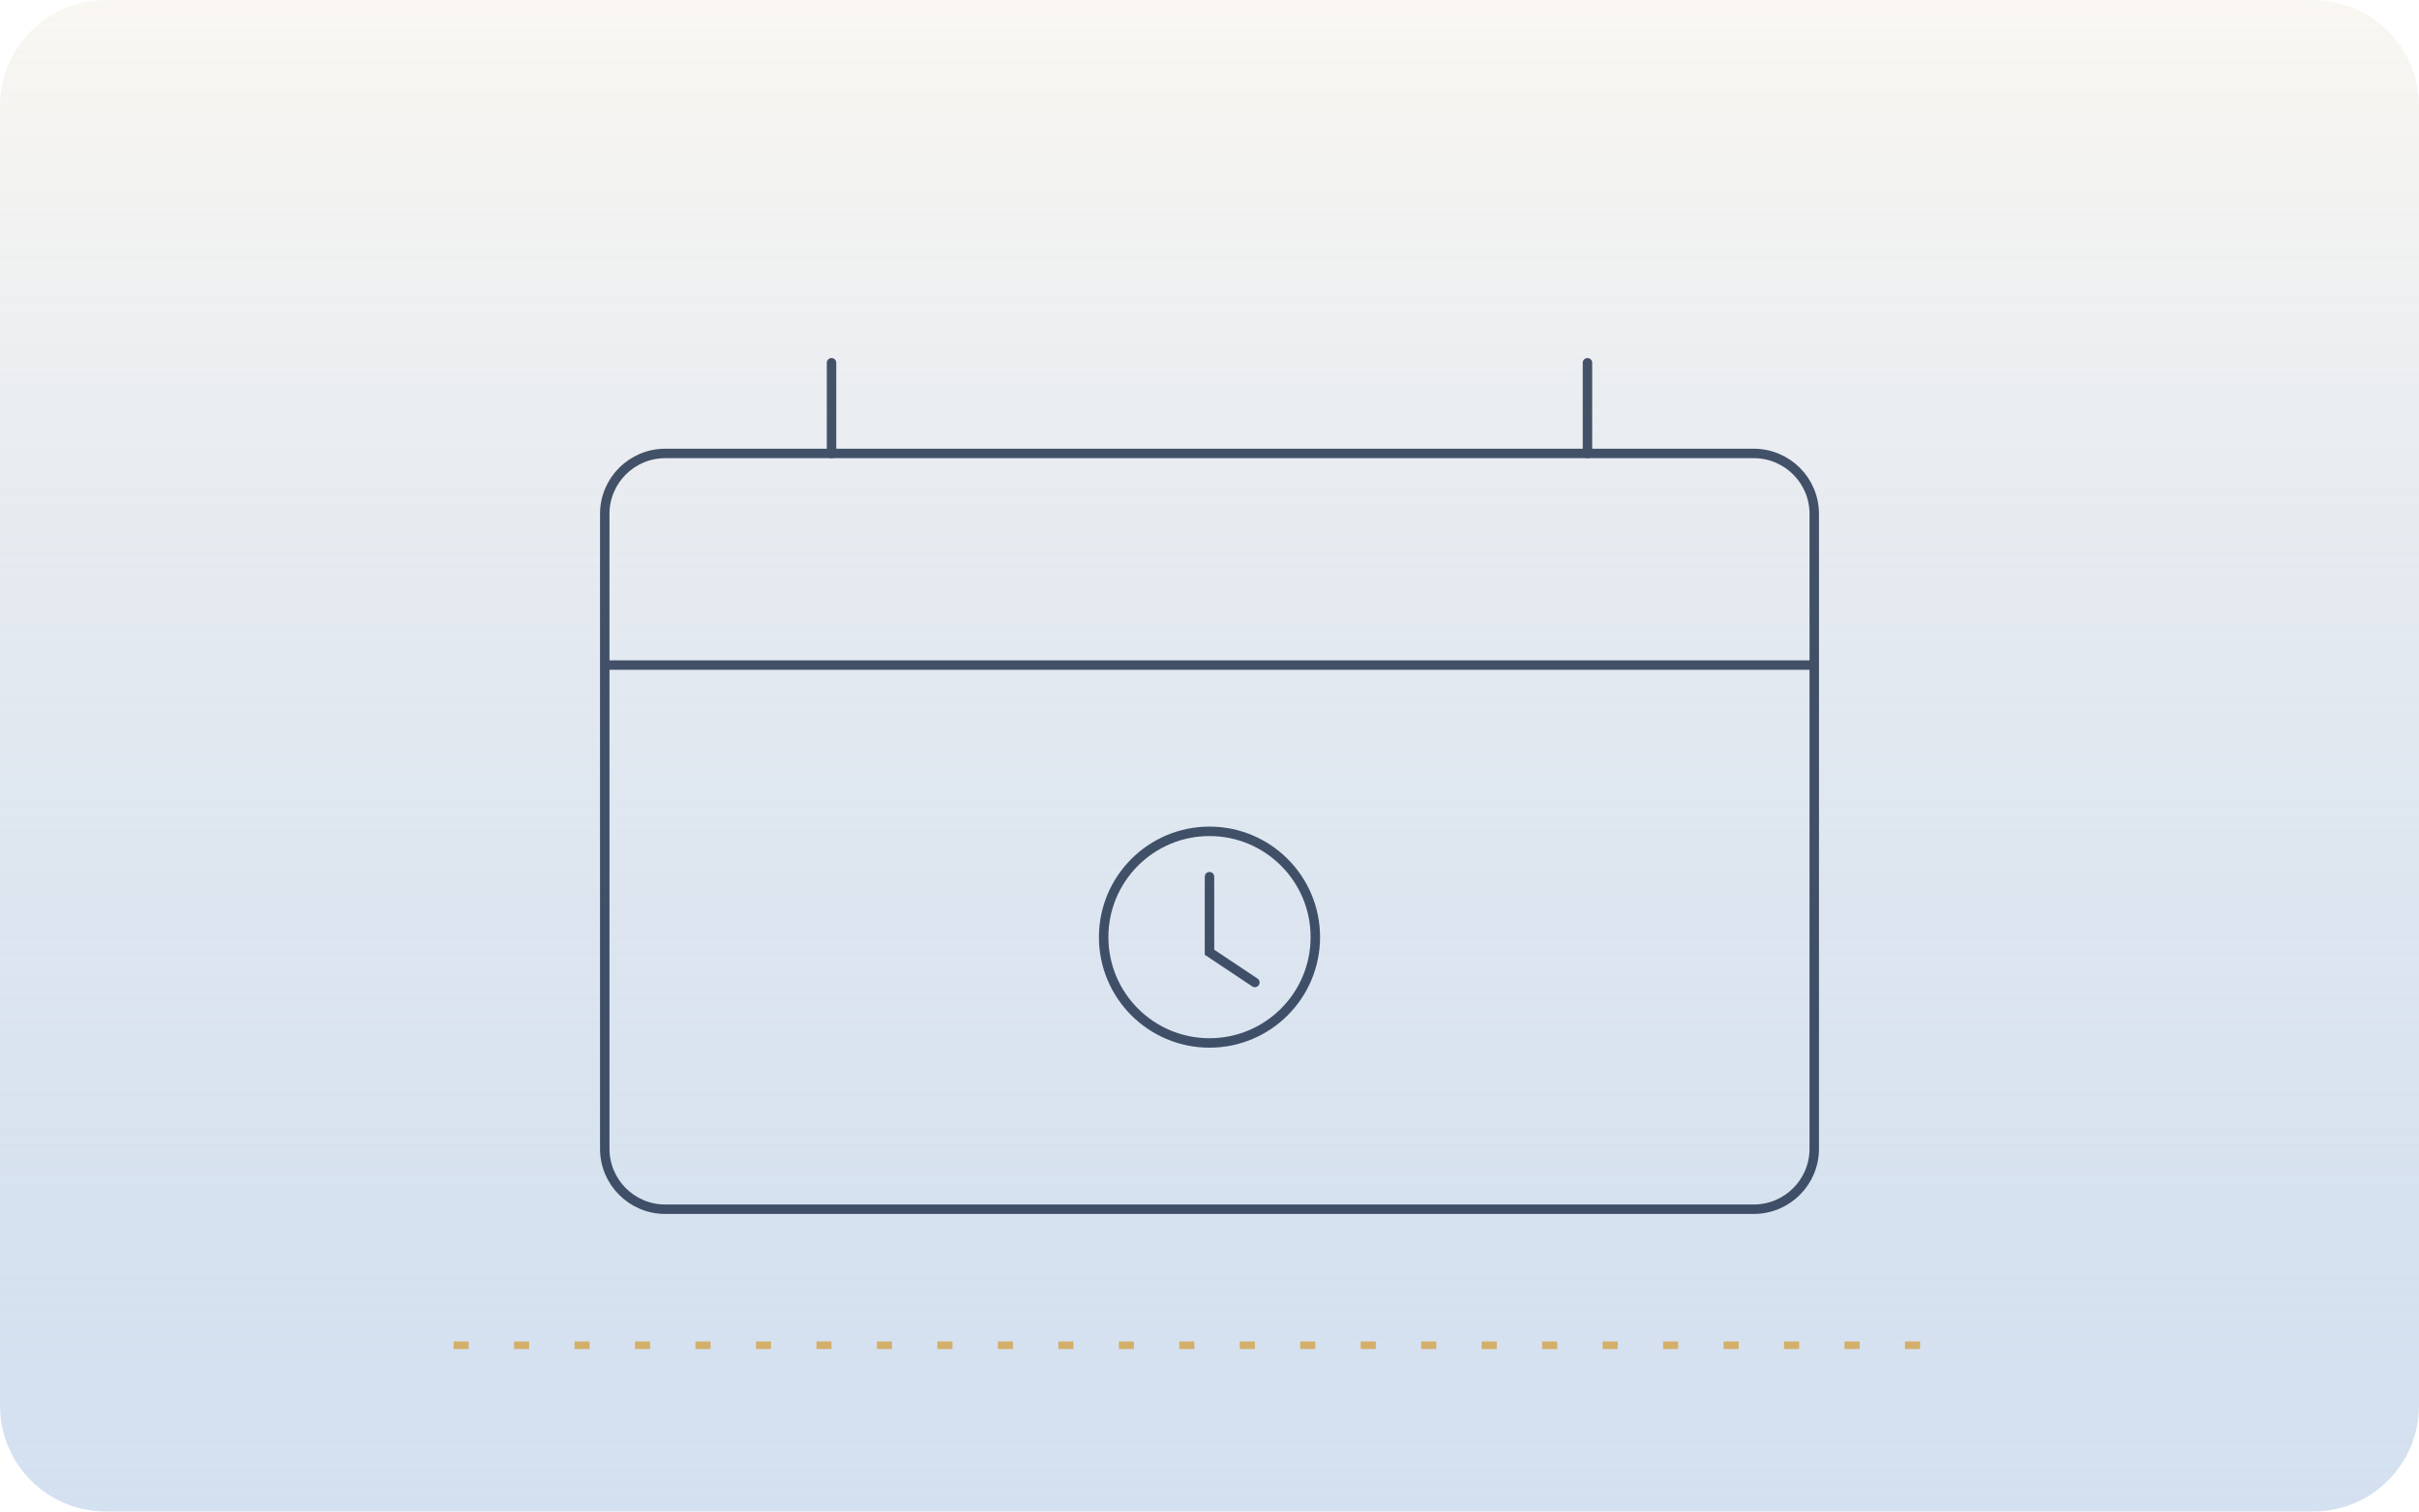
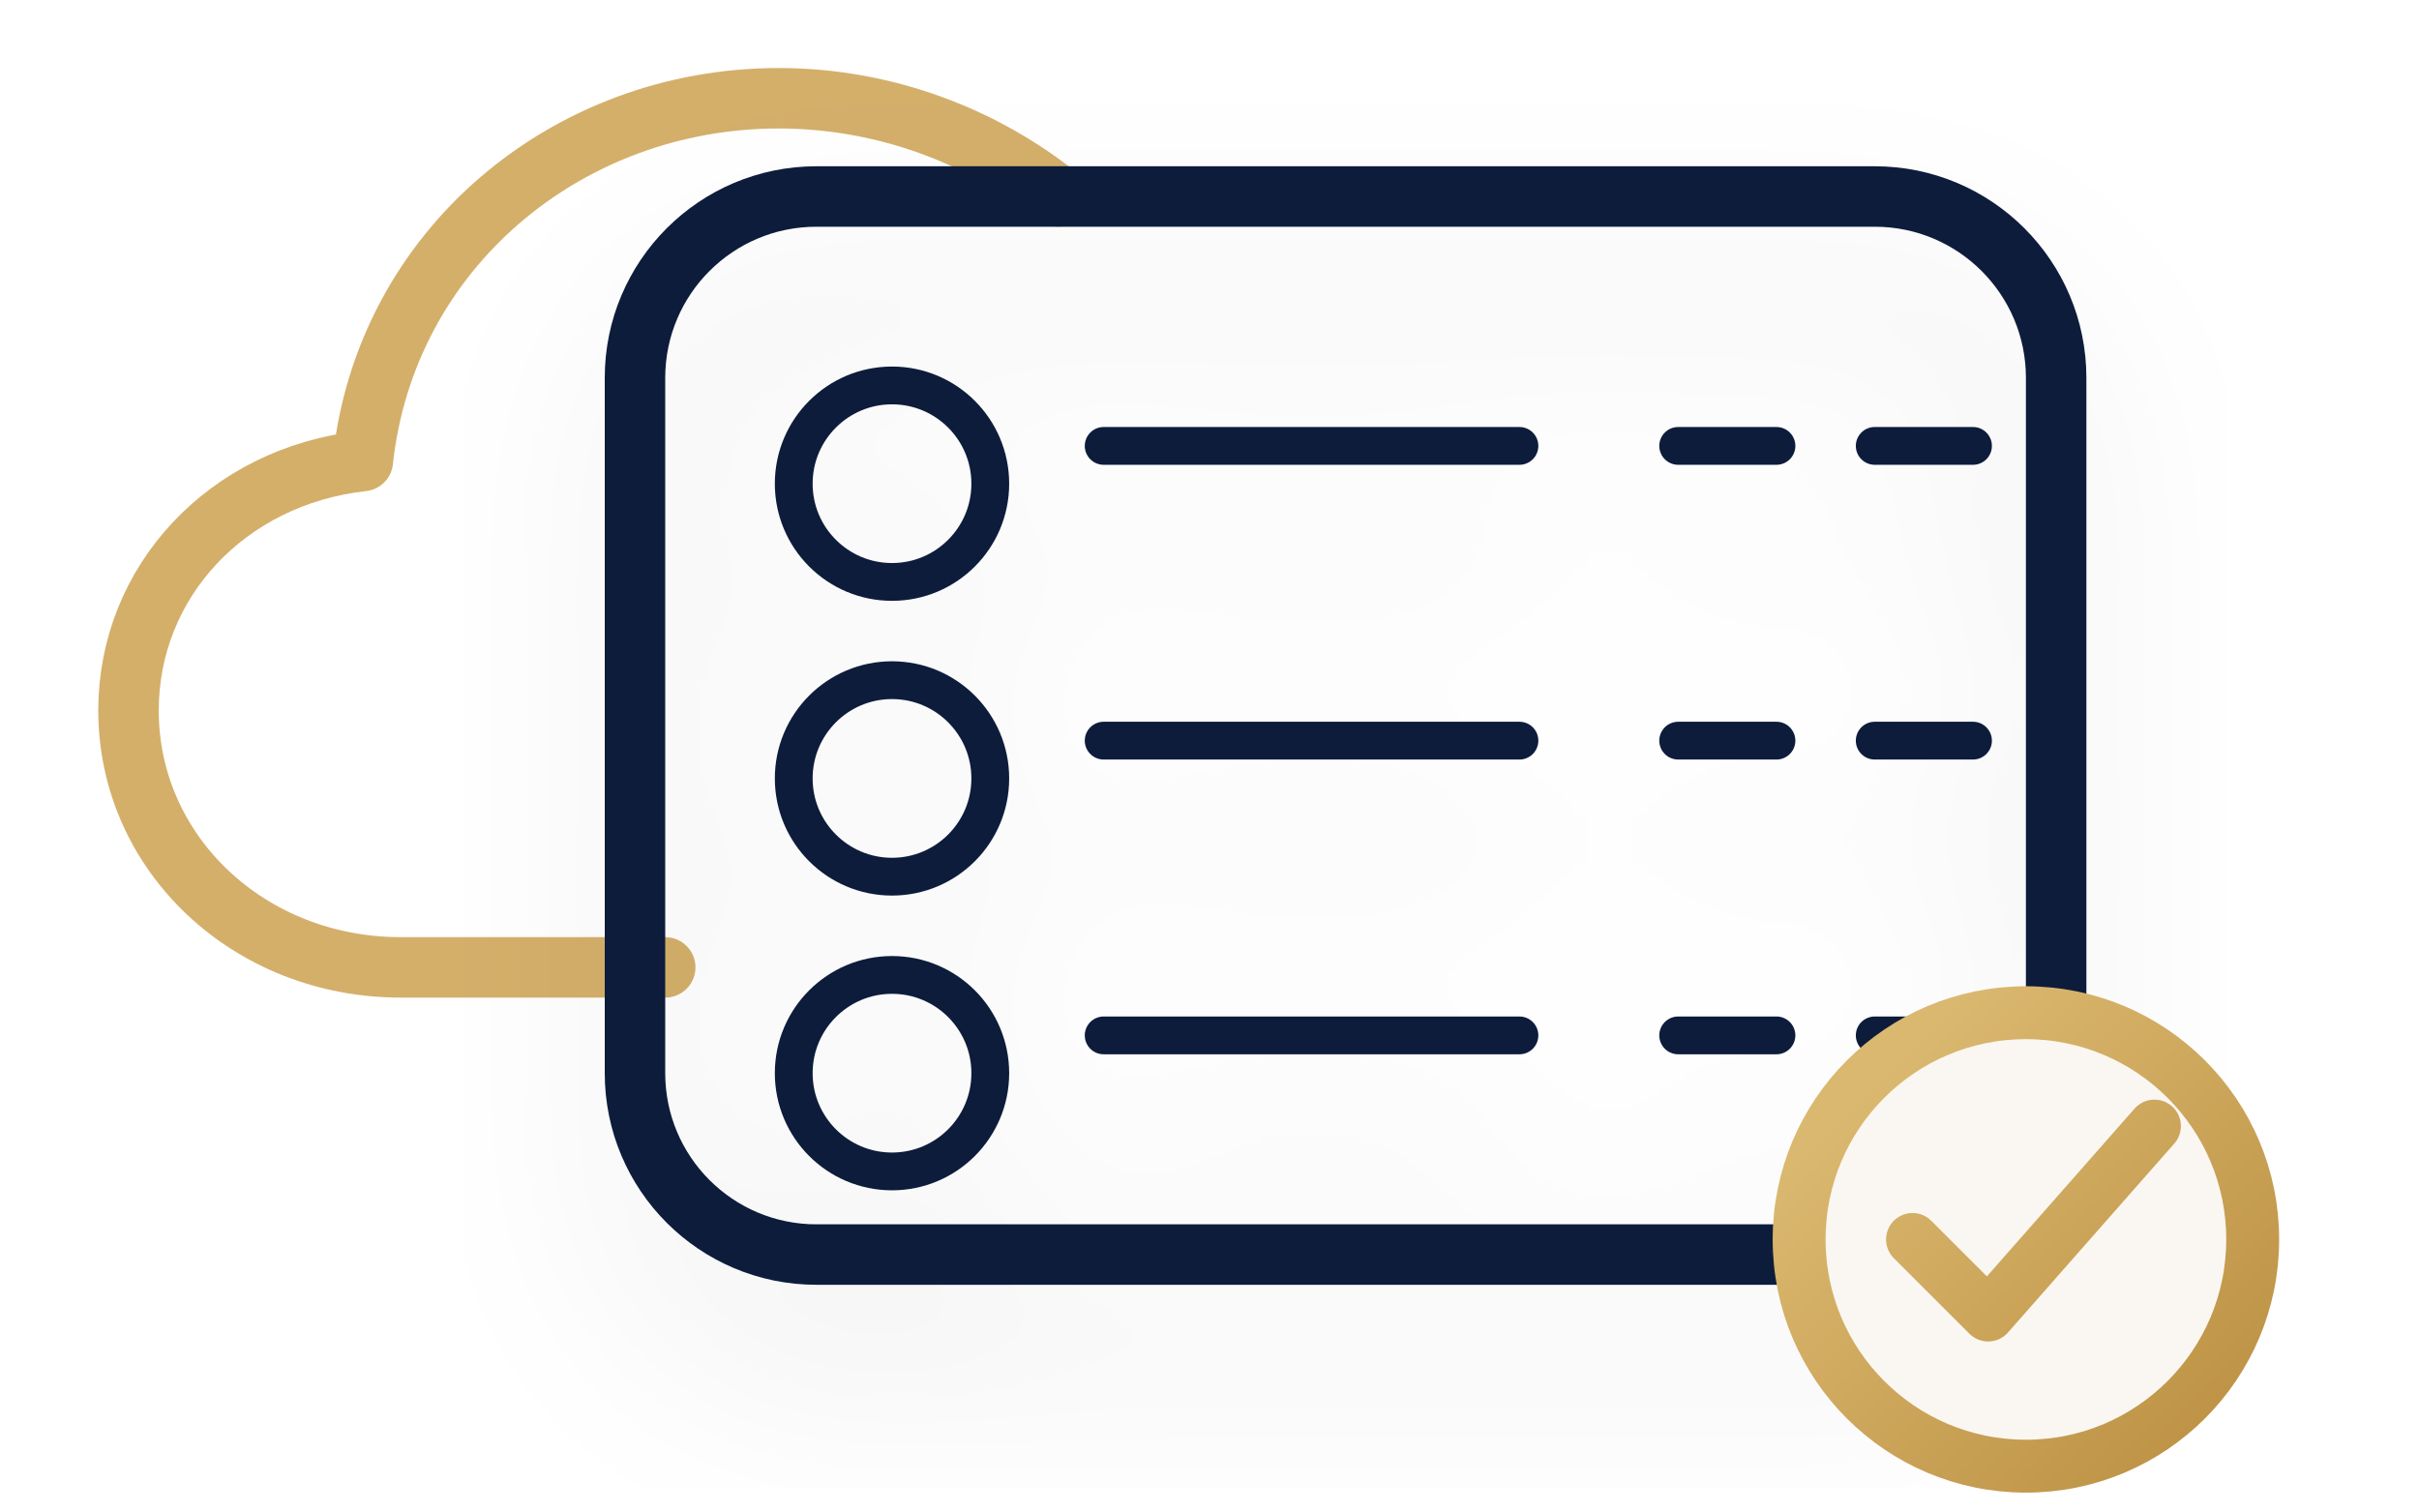
<svg xmlns="http://www.w3.org/2000/svg" viewBox="0 0 320 200" role="img" aria-label="No classes">
  <defs>
-     <linearGradient id="g" x1="0" x2="0" y1="0" y2="1">
-       <stop offset="0" stop-color="#FAF7F2" />
-       <stop offset="1" stop-color="#B7CCE6" stop-opacity="0.6" />
+     <filter id="softShadow" x="-12%" y="-18%" width="124%" height="140%">
+       <feDropShadow dx="0" dy="13" stdDeviation="12" flood-color="#0B1D3A" flood-opacity=".08" />
+     </filter>
+     <linearGradient id="goldStroke" x1="248" y1="143" x2="303" y2="198" gradientUnits="userSpaceOnUse">
+       <stop stop-color="#DAB86F" />
+       <stop offset="1" stop-color="#B88B3D" />
    </linearGradient>
  </defs>
-   <rect width="320" height="200" rx="14" fill="url(#g)" />
-   <g fill="none" stroke="#0B1D3A" stroke-width="1.25" opacity="0.75">
-     <rect x="80" y="60" width="160" height="100" rx="8" />
-     <path d="M80 88 h160" />
-     <path d="M110 60 v-12 M210 60 v-12" stroke-linecap="round" />
-     <circle cx="160" cy="124" r="14" />
-     <path d="M160 116 v10 l6 4" stroke-linecap="round" />
+   <path d="M88 128H53c-20 0-36-15-36-34 0-17 13-31 31-33 3-28 27-48 55-48 14 0 27 5 37 13" fill="none" stroke="#D4AF6A" stroke-width="8" stroke-linecap="round" stroke-linejoin="round" />
+   <g filter="url(#softShadow)" fill="none" stroke="#0B1D3A" stroke-linecap="round" stroke-linejoin="round">
+     <rect x="84" y="26" width="188" height="140" rx="24" stroke-width="8" />
+     <circle cx="118" cy="64" r="13" stroke-width="5" />
+     <path d="M146 59h55M222 59h13M248 59h13" stroke-width="5" />
+     <circle cx="118" cy="103" r="13" stroke-width="5" />
+     <path d="M146 98h55M222 98h13M248 98h13" stroke-width="5" />
+     <circle cx="118" cy="142" r="13" stroke-width="5" />
+     <path d="M146 137h55M222 137h13M248 137h13" stroke-width="5" />
  </g>
-   <path d="M60 178 h200" stroke="#D4AF6A" stroke-dasharray="2 6" />
+   <circle cx="268" cy="164" r="31" fill="#FAF7F2" />
+   <circle cx="268" cy="164" r="30" fill="none" stroke="url(#goldStroke)" stroke-width="7" />
+   <path d="m253 164 10 10 22-25" fill="none" stroke="url(#goldStroke)" stroke-width="7" stroke-linecap="round" stroke-linejoin="round" />
</svg>
